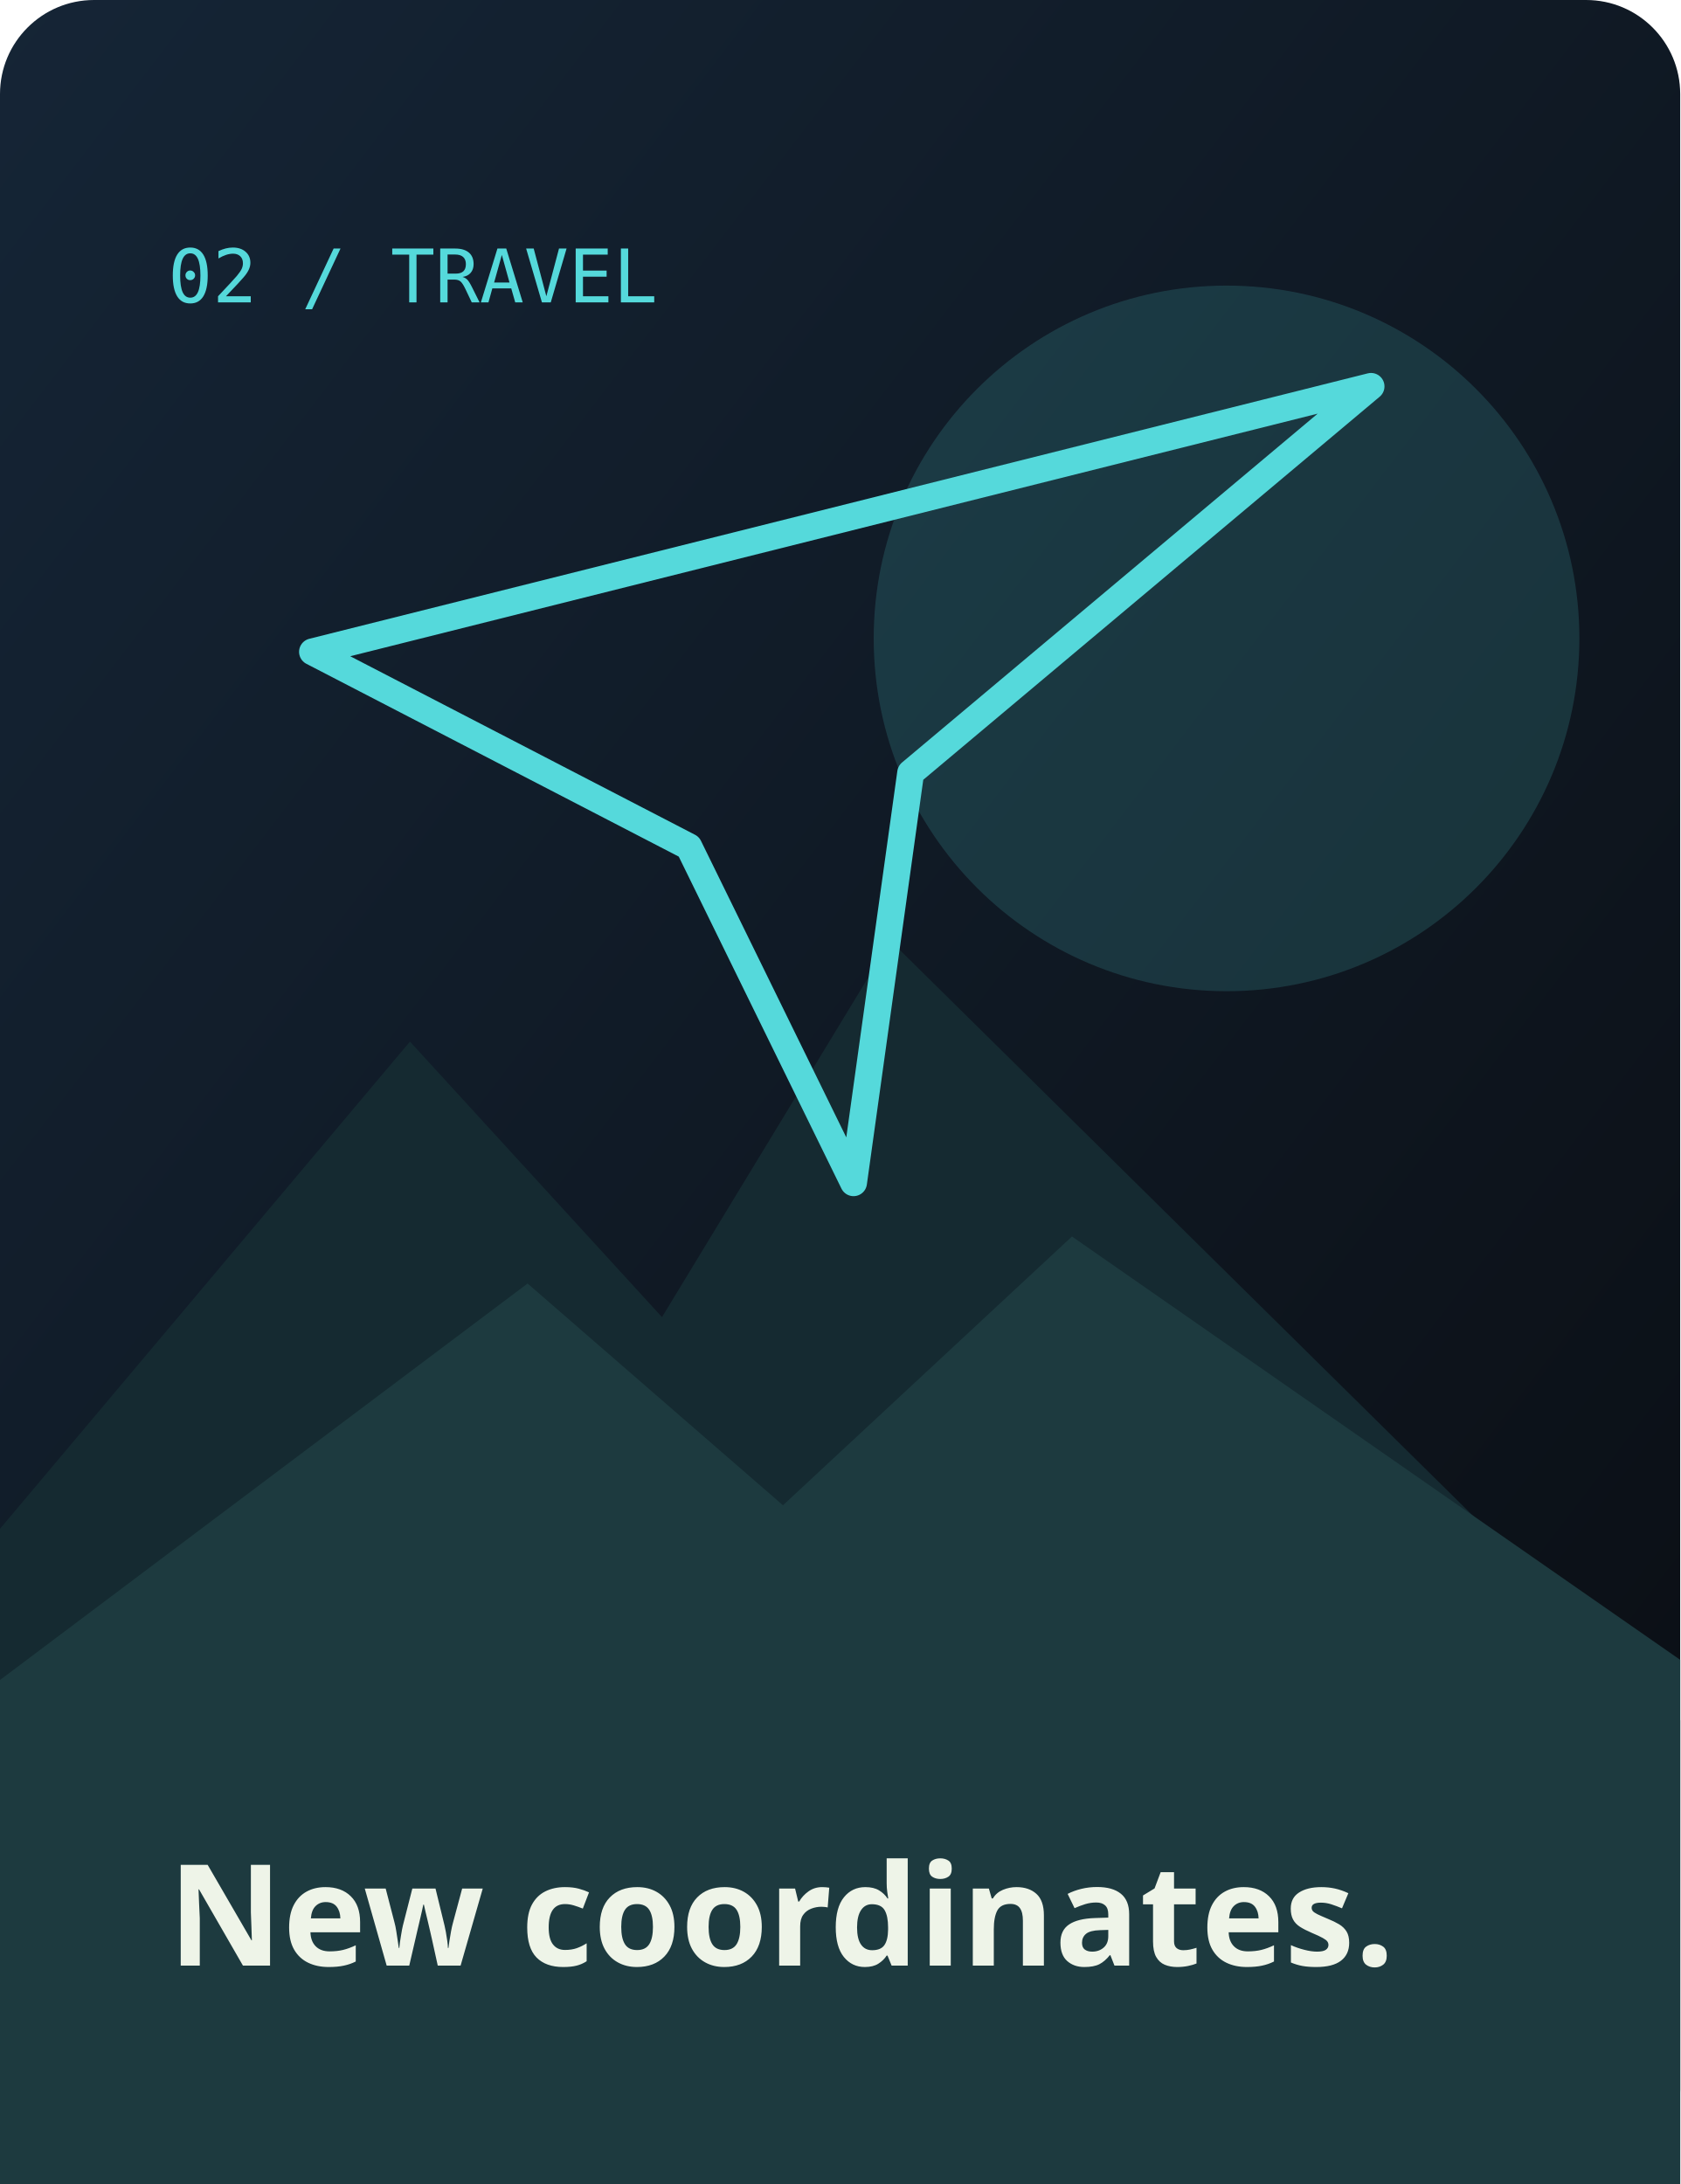
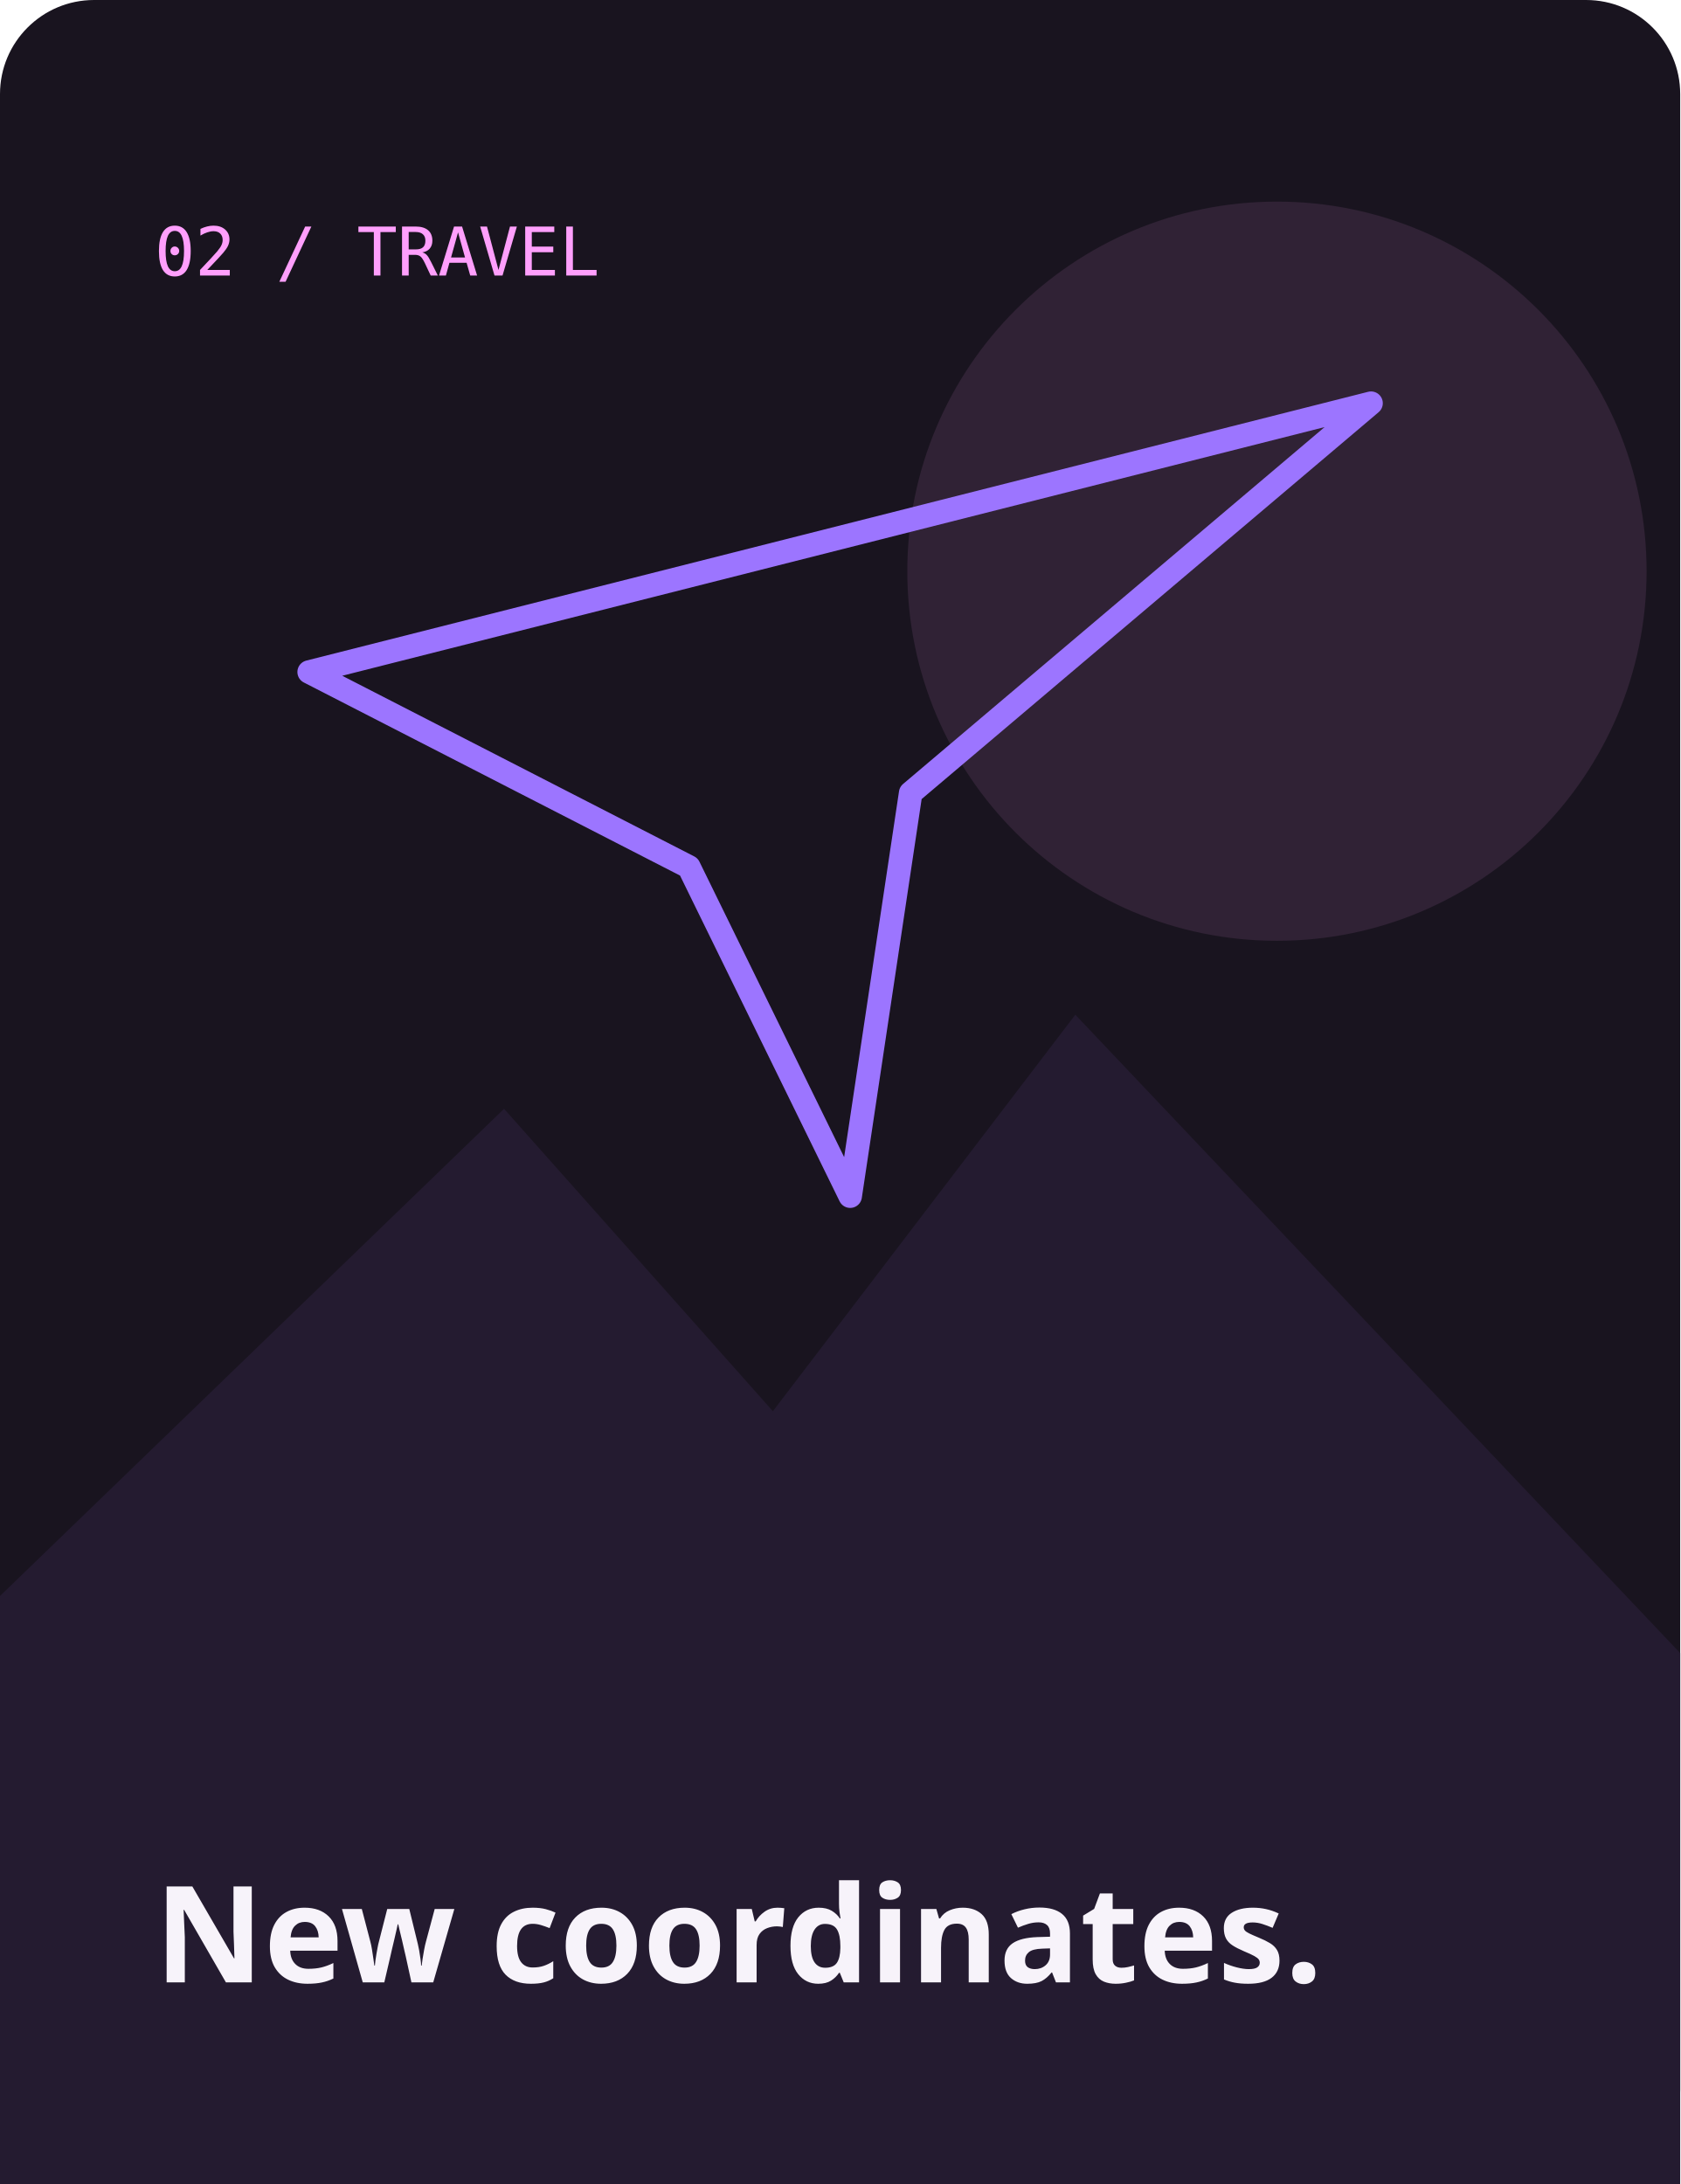
<svg xmlns="http://www.w3.org/2000/svg" viewBox="0 0 500 650">
-   <defs>
-     <linearGradient id="g" y2="1">
-       <stop stop-color="#152536" />
-       <stop offset="1" stop-color="#0a0d12" />
-     </linearGradient>
-   </defs>
-   <rect width="500" height="650" rx="28" fill="url(#g)" />
-   <circle cx="365" cy="190" r="105" fill="#55d9db" opacity=".16" />
-   <path d="M0 455l122-145 75 82 68-112 235 232v138H0z" fill="#152a31" />
-   <path d="M0 500l157-118 76 66 86-80 181 126v156H0z" fill="#1d3a3f" />
-   <path d="M93 194l315-79-137 115-17 122-49-100z" fill="none" stroke="#55d9db" stroke-width="8" stroke-linejoin="round" />
-   <text x="50" y="90" fill="#55d9db" font-family="monospace" font-size="22">02 / TRAVEL</text>
-   <text x="50" y="585" fill="#eef4e8" font-family="sans-serif" font-weight="700" font-size="42">New coordinates.</text>
+   <rect width="500" height="650" rx="28" fill="#19141f" />
+   <circle cx="380" cy="170" r="110" fill="#ff9ffc" opacity=".1" />
+   <path d="M0 475l150-145 80 90 90-118 180 190v158H0z" fill="#241b30" />
+   <path d="M92 200l316-80-137 116-18 120-48-98z" fill="none" stroke="#9c75ff" stroke-width="7" stroke-linejoin="round" />
+   <text x="46" y="82" fill="#ff9ffc" font-family="monospace" font-size="20">02 / TRAVEL</text>
+   <text x="46" y="590" fill="#f7f3fa" font-family="sans-serif" font-weight="600" font-size="40">New coordinates.</text>
</svg>
